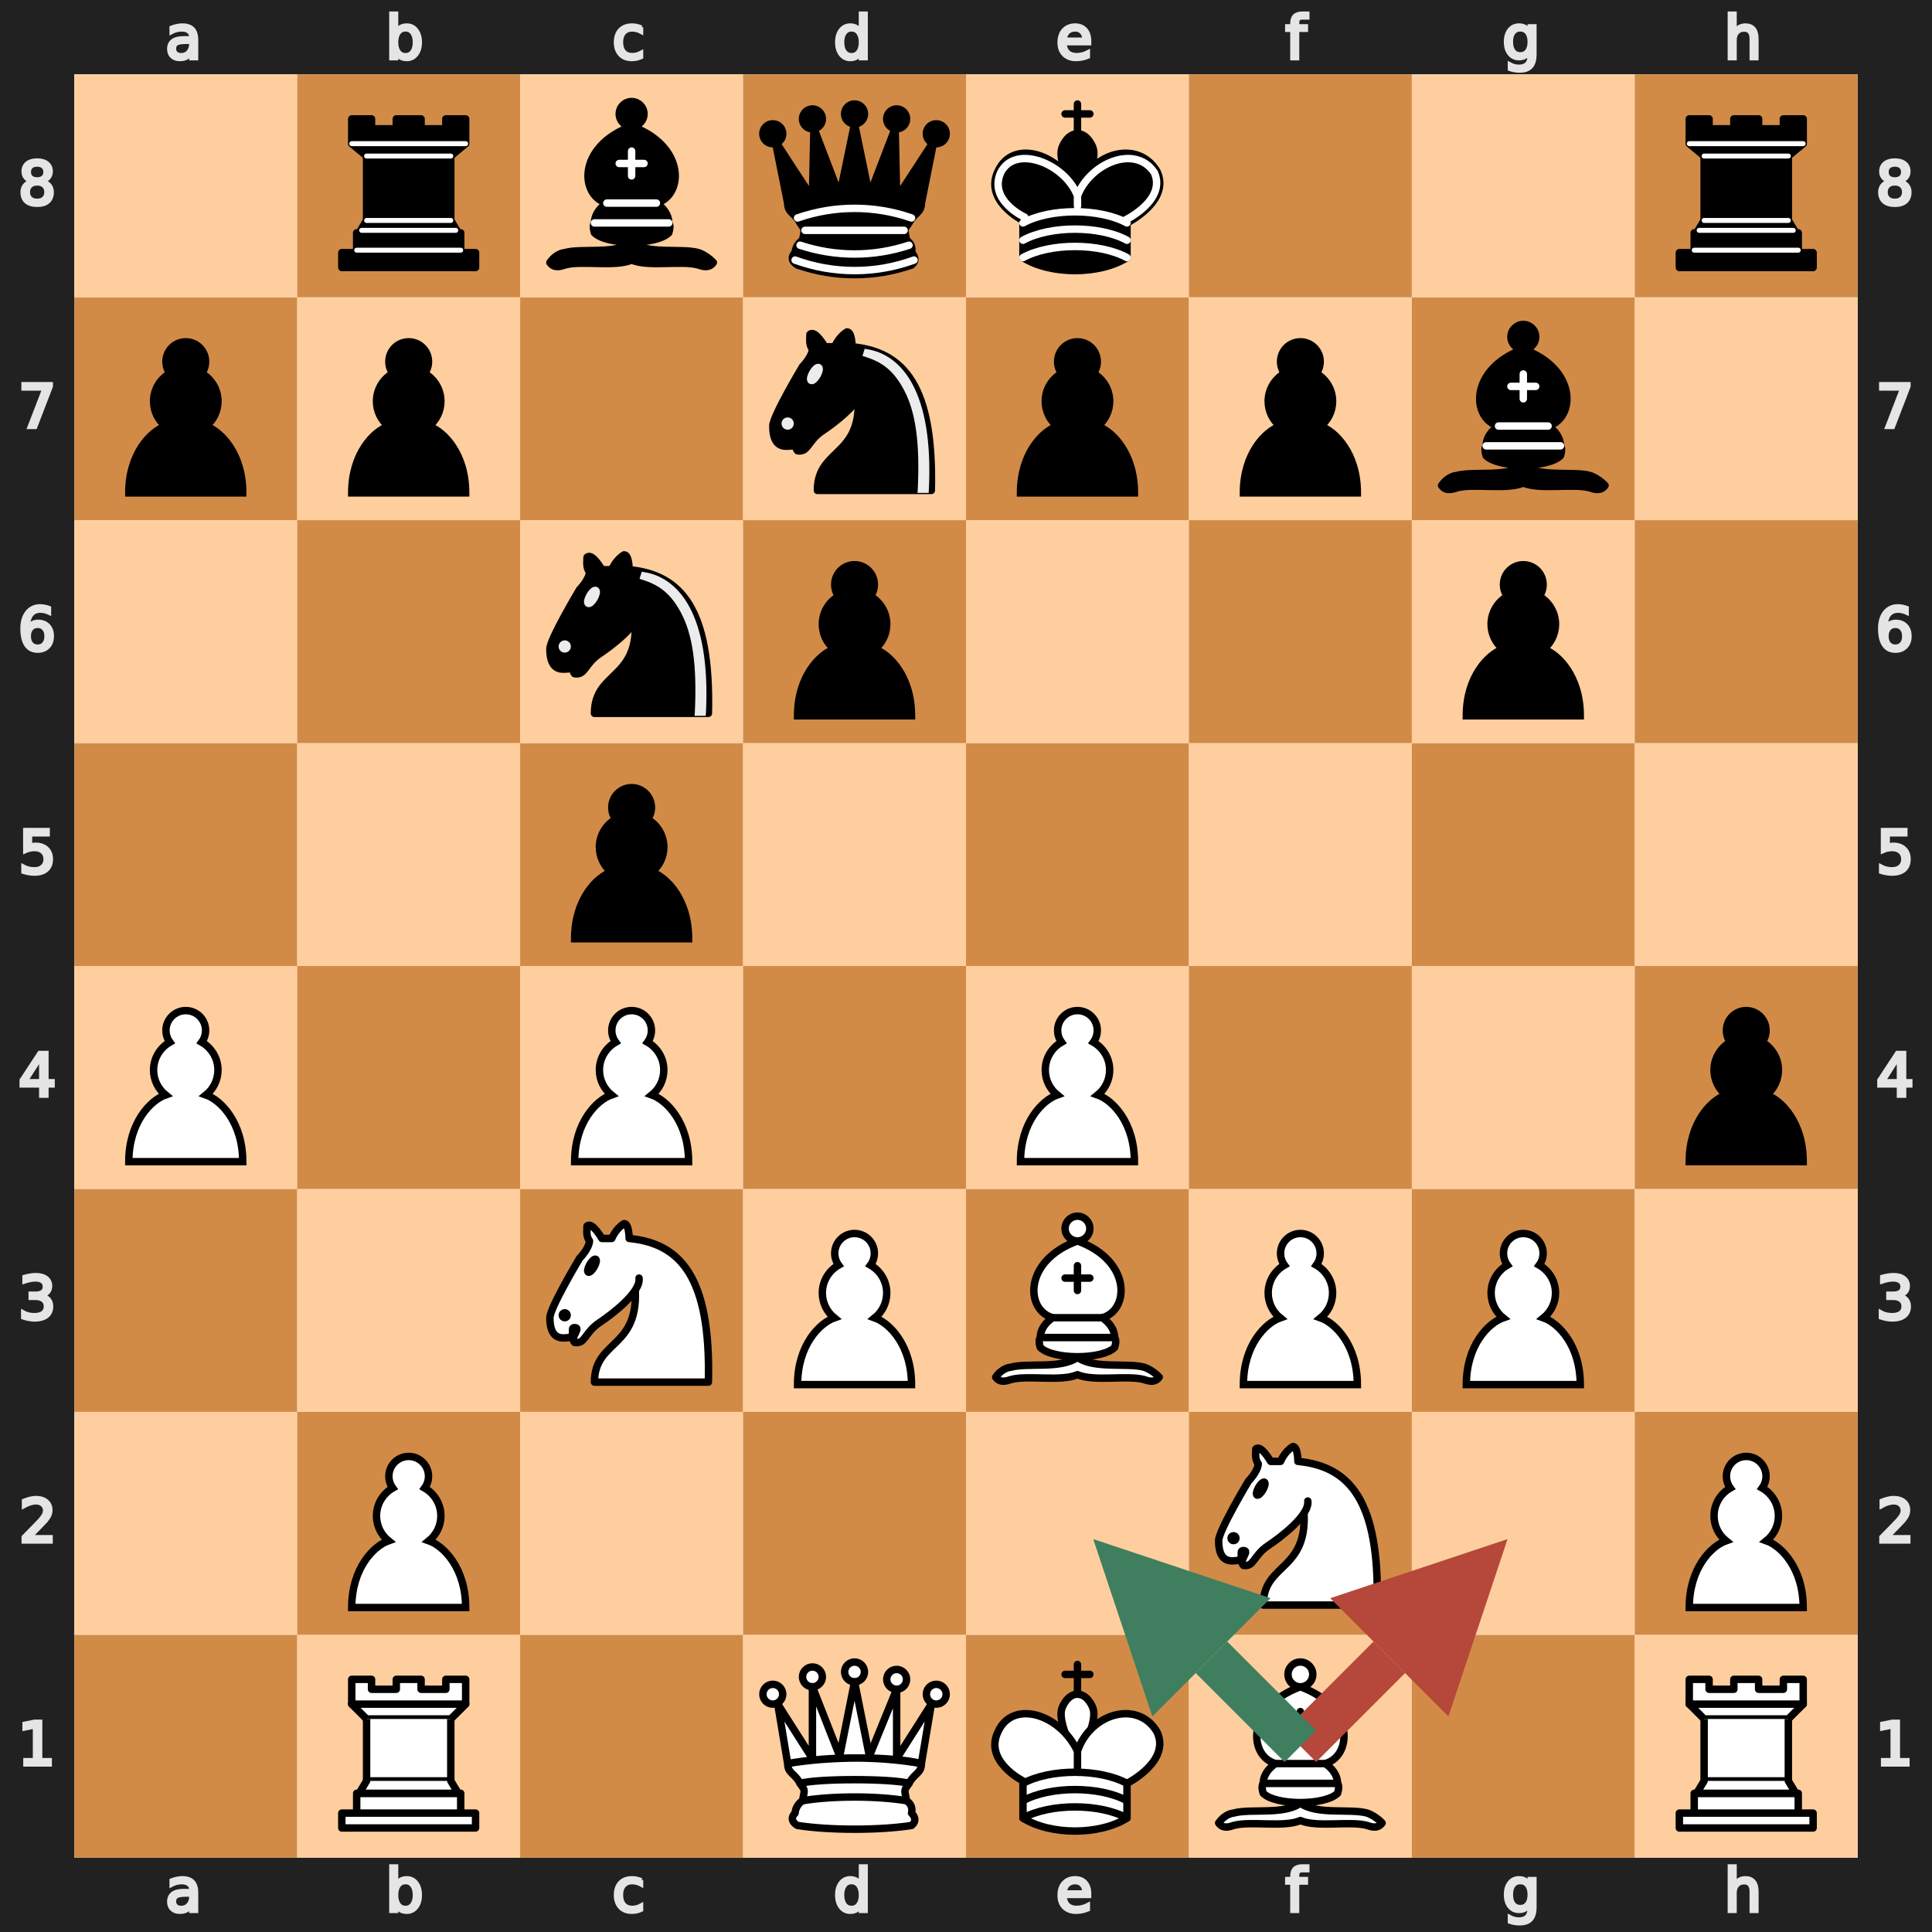
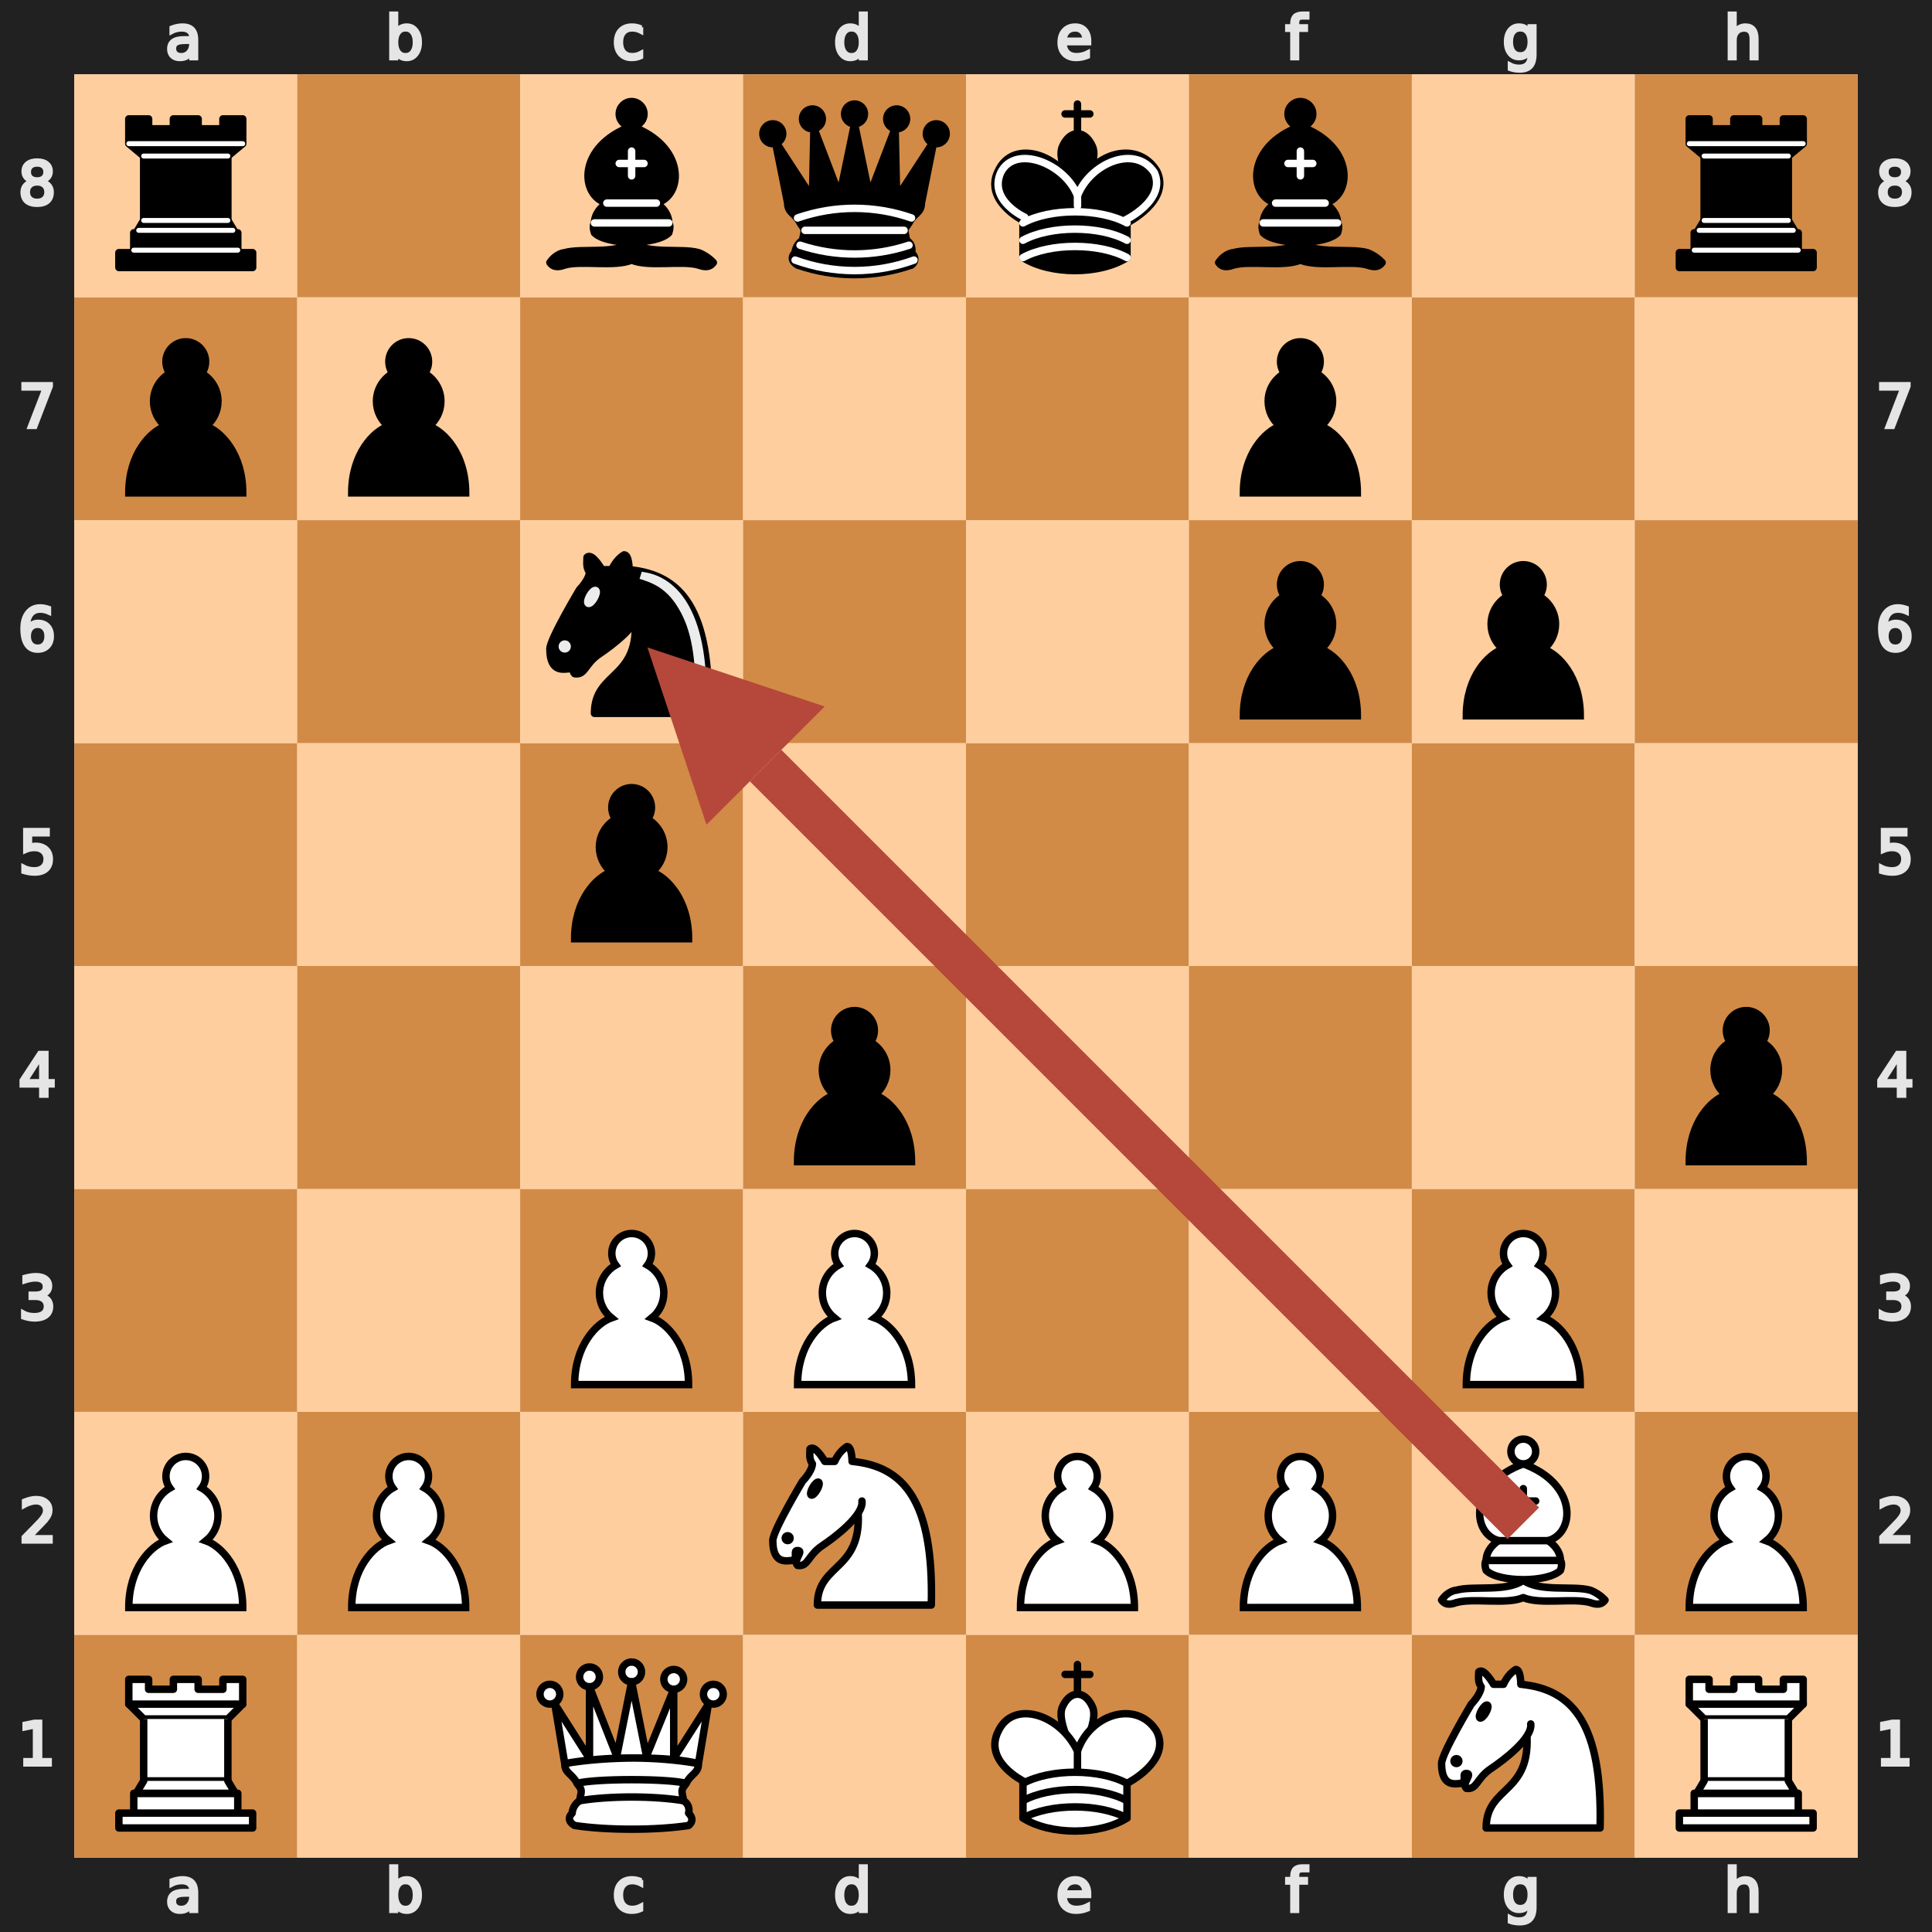
<svg xmlns="http://www.w3.org/2000/svg" xmlns:xlink="http://www.w3.org/1999/xlink" viewBox="0 0 390 390" width="360" height="360">
  <defs>
    <g id="white-pawn" class="white pawn">
      <path d="M22.5 9c-2.21 0-4 1.79-4 4 0 .89.29 1.71.78 2.38C17.33 16.5 16 18.59 16 21c0 2.03.94 3.84 2.41 5.03-3 1.06-7.41 5.55-7.41 13.47h23c0-7.92-4.41-12.41-7.41-13.47 1.47-1.19 2.41-3 2.41-5.03 0-2.41-1.33-4.5-3.28-5.62.49-.67.78-1.49.78-2.38 0-2.21-1.79-4-4-4z" fill="#fff" stroke="#000" stroke-width="1.5" stroke-linecap="round" />
    </g>
    <g id="white-knight" class="white knight" fill="none" fill-rule="evenodd" stroke="#000" stroke-width="1.5" stroke-linecap="round" stroke-linejoin="round">
      <path d="M 22,10 C 32.5,11 38.5,18 38,39 L 15,39 C 15,30 25,32.5 23,18" style="fill:#ffffff; stroke:#000000;" />
      <path d="M 24,18 C 24.38,20.91 18.45,25.37 16,27 C 13,29 13.18,31.34 11,31 C 9.958,30.06 12.41,27.96 11,28 C 10,28 11.19,29.23 10,30 C 9,30 5.997,31 6,26 C 6,24 12,14 12,14 C 12,14 13.89,12.1 14,10.5 C 13.27,9.506 13.5,8.5 13.5,7.5 C 14.5,6.5 16.5,10 16.5,10 L 18.5,10 C 18.5,10 19.28,8.008 21,7 C 22,7 22,10 22,10" style="fill:#ffffff; stroke:#000000;" />
      <path d="M 9.5 25.5 A 0.5 0.5 0 1 1 8.5,25.5 A 0.5 0.5 0 1 1 9.5 25.5 z" style="fill:#000000; stroke:#000000;" />
      <path d="M 15 15.5 A 0.5 1.5 0 1 1 14,15.5 A 0.5 1.5 0 1 1 15 15.5 z" transform="matrix(0.866,0.5,-0.5,0.866,9.693,-5.173)" style="fill:#000000; stroke:#000000;" />
    </g>
    <g id="white-bishop" class="white bishop" fill="none" fill-rule="evenodd" stroke="#000" stroke-width="1.5" stroke-linecap="round" stroke-linejoin="round">
      <g fill="#fff" stroke-linecap="butt">
        <path d="M9 36c3.39-.97 10.11.43 13.5-2 3.39 2.43 10.11 1.03 13.5 2 0 0 1.65.54 3 2-.68.97-1.65.99-3 .5-3.39-.97-10.11.46-13.5-1-3.39 1.46-10.11.03-13.5 1-1.354.49-2.323.47-3-.5 1.354-1.94 3-2 3-2zM15 32c2.5 2.5 12.5 2.5 15 0 .5-1.5 0-2 0-2 0-2.5-2.5-4-2.5-4 5.5-1.5 6-11.5-5-15.5-11 4-10.5 14-5 15.5 0 0-2.5 1.5-2.5 4 0 0-.5.5 0 2zM25 8a2.5 2.5 0 1 1-5 0 2.5 2.5 0 1 1 5 0z" />
      </g>
      <path d="M17.5 26h10M15 30h15m-7.5-14.5v5M20 18h5" stroke-linejoin="miter" />
    </g>
    <g id="white-rook" class="white rook" fill="#fff" fill-rule="evenodd" stroke="#000" stroke-width="1.5" stroke-linecap="round" stroke-linejoin="round">
      <path d="M9 39h27v-3H9v3zM12 36v-4h21v4H12zM11 14V9h4v2h5V9h5v2h5V9h4v5" stroke-linecap="butt" />
      <path d="M34 14l-3 3H14l-3-3" />
      <path d="M31 17v12.5H14V17" stroke-linecap="butt" stroke-linejoin="miter" />
      <path d="M31 29.5l1.5 2.5h-20l1.5-2.5" />
      <path d="M11 14h23" fill="none" stroke-linejoin="miter" />
    </g>
    <g id="white-queen" class="white queen" fill="#fff" fill-rule="evenodd" stroke="#000" stroke-width="1.5" stroke-linecap="round" stroke-linejoin="round">
      <path d="M8 12a2 2 0 1 1-4 0 2 2 0 1 1 4 0zM24.5 7.5a2 2 0 1 1-4 0 2 2 0 1 1 4 0zM41 12a2 2 0 1 1-4 0 2 2 0 1 1 4 0zM16 8.5a2 2 0 1 1-4 0 2 2 0 1 1 4 0zM33 9a2 2 0 1 1-4 0 2 2 0 1 1 4 0z" />
      <path d="M9 26c8.5-1.5 21-1.5 27 0l2-12-7 11V11l-5.5 13.5-3-15-3 15-5.5-14V25L7 14l2 12zM9 26c0 2 1.5 2 2.5 4 1 1.5 1 1 .5 3.5-1.5 1-1.5 2.5-1.5 2.5-1.5 1.5.5 2.5.5 2.5 6.5 1 16.5 1 23 0 0 0 1.5-1 0-2.5 0 0 .5-1.5-1-2.5-.5-2.5-.5-2 .5-3.5 1-2 2.5-2 2.5-4-8.5-1.5-18.5-1.5-27 0z" stroke-linecap="butt" />
      <path d="M11.5 30c3.5-1 18.5-1 22 0M12 33.5c6-1 15-1 21 0" fill="none" />
    </g>
    <g id="white-king" class="white king" fill="none" fill-rule="evenodd" stroke="#000" stroke-width="1.5" stroke-linecap="round" stroke-linejoin="round">
      <path d="M22.5 11.63V6M20 8h5" stroke-linejoin="miter" />
      <path d="M22.5 25s4.5-7.5 3-10.5c0 0-1-2.5-3-2.5s-3 2.5-3 2.5c-1.5 3 3 10.5 3 10.5" fill="#fff" stroke-linecap="butt" stroke-linejoin="miter" />
      <path d="M11.5 37c5.5 3.5 15.5 3.5 21 0v-7s9-4.5 6-10.5c-4-6.5-13.5-3.5-16 4V27v-3.5c-3.5-7.5-13-10.5-16-4-3 6 5 10 5 10V37z" fill="#fff" />
      <path d="M11.5 30c5.5-3 15.5-3 21 0m-21 3.5c5.5-3 15.5-3 21 0m-21 3.5c5.5-3 15.5-3 21 0" />
    </g>
    <g id="black-pawn" class="black pawn">
      <path d="M22.5 9c-2.21 0-4 1.79-4 4 0 .89.29 1.71.78 2.38C17.33 16.5 16 18.59 16 21c0 2.03.94 3.84 2.41 5.03-3 1.06-7.41 5.55-7.41 13.47h23c0-7.92-4.41-12.41-7.41-13.47 1.47-1.19 2.41-3 2.41-5.03 0-2.41-1.33-4.5-3.28-5.62.49-.67.78-1.49.78-2.38 0-2.21-1.79-4-4-4z" fill="#000" stroke="#000" stroke-width="1.5" stroke-linecap="round" />
    </g>
    <g id="black-knight" class="black knight" fill="none" fill-rule="evenodd" stroke="#000" stroke-width="1.5" stroke-linecap="round" stroke-linejoin="round">
      <path d="M 22,10 C 32.5,11 38.5,18 38,39 L 15,39 C 15,30 25,32.5 23,18" style="fill:#000000; stroke:#000000;" />
      <path d="M 24,18 C 24.38,20.91 18.45,25.37 16,27 C 13,29 13.18,31.34 11,31 C 9.958,30.06 12.41,27.96 11,28 C 10,28 11.19,29.23 10,30 C 9,30 5.997,31 6,26 C 6,24 12,14 12,14 C 12,14 13.89,12.1 14,10.5 C 13.27,9.506 13.5,8.5 13.5,7.5 C 14.5,6.5 16.5,10 16.5,10 L 18.5,10 C 18.5,10 19.28,8.008 21,7 C 22,7 22,10 22,10" style="fill:#000000; stroke:#000000;" />
      <path d="M 9.5 25.5 A 0.5 0.5 0 1 1 8.5,25.5 A 0.5 0.5 0 1 1 9.5 25.5 z" style="fill:#ececec; stroke:#ececec;" />
      <path d="M 15 15.5 A 0.5 1.5 0 1 1 14,15.5 A 0.5 1.5 0 1 1 15 15.5 z" transform="matrix(0.866,0.5,-0.5,0.866,9.693,-5.173)" style="fill:#ececec; stroke:#ececec;" />
      <path d="M 24.55,10.4 L 24.1,11.85 L 24.6,12 C 27.75,13 30.25,14.49 32.5,18.75 C 34.75,23.01 35.75,29.06 35.25,39 L 35.2,39.5 L 37.45,39.5 L 37.5,39 C 38,28.94 36.62,22.15 34.25,17.66 C 31.88,13.17 28.46,11.02 25.06,10.5 L 24.55,10.4 z " style="fill:#ececec; stroke:none;" />
    </g>
    <g id="black-bishop" class="black bishop" fill="none" fill-rule="evenodd" stroke="#000" stroke-width="1.5" stroke-linecap="round" stroke-linejoin="round">
      <path d="M9 36c3.39-.97 10.11.43 13.5-2 3.39 2.43 10.11 1.03 13.5 2 0 0 1.65.54 3 2-.68.97-1.65.99-3 .5-3.39-.97-10.11.46-13.5-1-3.39 1.46-10.11.03-13.5 1-1.354.49-2.323.47-3-.5 1.354-1.94 3-2 3-2zm6-4c2.5 2.5 12.5 2.5 15 0 .5-1.5 0-2 0-2 0-2.5-2.5-4-2.5-4 5.5-1.5 6-11.5-5-15.5-11 4-10.5 14-5 15.5 0 0-2.5 1.5-2.5 4 0 0-.5.5 0 2zM25 8a2.5 2.5 0 1 1-5 0 2.5 2.5 0 1 1 5 0z" fill="#000" stroke-linecap="butt" />
      <path d="M17.5 26h10M15 30h15m-7.5-14.5v5M20 18h5" stroke="#fff" stroke-linejoin="miter" />
    </g>
    <g id="black-rook" class="black rook" fill="#000" fill-rule="evenodd" stroke="#000" stroke-width="1.5" stroke-linecap="round" stroke-linejoin="round">
      <path d="M9 39h27v-3H9v3zM12.5 32l1.5-2.5h17l1.5 2.5h-20zM12 36v-4h21v4H12z" stroke-linecap="butt" />
      <path d="M14 29.5v-13h17v13H14z" stroke-linecap="butt" stroke-linejoin="miter" />
      <path d="M14 16.5L11 14h23l-3 2.5H14zM11 14V9h4v2h5V9h5v2h5V9h4v5H11z" stroke-linecap="butt" />
      <path d="M12 35.5h21M13 31.5h19M14 29.5h17M14 16.5h17M11 14h23" fill="none" stroke="#fff" stroke-width="1" stroke-linejoin="miter" />
    </g>
    <g id="black-queen" class="black queen" fill="#000" fill-rule="evenodd" stroke="#000" stroke-width="1.5" stroke-linecap="round" stroke-linejoin="round">
      <g fill="#000" stroke="none">
        <circle cx="6" cy="12" r="2.75" />
        <circle cx="14" cy="9" r="2.75" />
        <circle cx="22.5" cy="8" r="2.75" />
        <circle cx="31" cy="9" r="2.75" />
        <circle cx="39" cy="12" r="2.75" />
      </g>
      <path d="M9 26c8.5-1.5 21-1.5 27 0l2.5-12.5L31 25l-.3-14.1-5.2 13.6-3-14.5-3 14.5-5.2-13.6L14 25 6.5 13.5 9 26zM9 26c0 2 1.5 2 2.5 4 1 1.5 1 1 .5 3.5-1.5 1-1.5 2.5-1.5 2.5-1.5 1.5.5 2.5.5 2.5 6.5 1 16.5 1 23 0 0 0 1.5-1 0-2.5 0 0 .5-1.5-1-2.5-.5-2.5-.5-2 .5-3.5 1-2 2.5-2 2.5-4-8.5-1.5-18.5-1.5-27 0z" stroke-linecap="butt" />
      <path d="M11 38.5a35 35 1 0 0 23 0" fill="none" stroke-linecap="butt" />
      <path d="M11 29a35 35 1 0 1 23 0M12.5 31.5h20M11.5 34.5a35 35 1 0 0 22 0M10.5 37.5a35 35 1 0 0 24 0" fill="none" stroke="#fff" />
    </g>
    <g id="black-king" class="black king" fill="none" fill-rule="evenodd" stroke="#000" stroke-width="1.5" stroke-linecap="round" stroke-linejoin="round">
      <path d="M22.5 11.63V6" stroke-linejoin="miter" />
      <path d="M22.5 25s4.5-7.5 3-10.5c0 0-1-2.5-3-2.5s-3 2.5-3 2.5c-1.5 3 3 10.5 3 10.5" fill="#000" stroke-linecap="butt" stroke-linejoin="miter" />
      <path d="M11.5 37c5.5 3.5 15.5 3.5 21 0v-7s9-4.5 6-10.5c-4-6.5-13.5-3.5-16 4V27v-3.5c-3.5-7.5-13-10.5-16-4-3 6 5 10 5 10V37z" fill="#000" />
      <path d="M20 8h5" stroke-linejoin="miter" />
      <path d="M32 29.5s8.5-4 6.03-9.65C34.15 14 25 18 22.5 24.5l.01 2.1-.01-2.1C20 18 9.906 14 6.997 19.85c-2.497 5.65 4.853 9 4.853 9M11.5 30c5.5-3 15.5-3 21 0m-21 3.5c5.5-3 15.5-3 21 0m-21 3.5c5.5-3 15.5-3 21 0" stroke="#fff" />
    </g>
  </defs>
  <rect x="7.5" y="7.5" width="375" height="375" fill="none" stroke="#212121" stroke-width="15" />
  <g transform="translate(20, 1) scale(0.75, 0.75)" fill="#e5e5e5" stroke="#e5e5e5">
    <path d="M23.328 10.016q-1.742 0-2.414.398-.672.398-.672 1.36 0 .765.5 1.218.508.445 1.375.445 1.196 0 1.914-.843.727-.852.727-2.258v-.32zm2.867-.594v4.992h-1.437v-1.328q-.492.797-1.227 1.18-.734.375-1.797.375-1.343 0-2.14-.75-.79-.758-.79-2.024 0-1.476.985-2.226.992-.75 2.953-.75h2.016V8.75q0-.992-.656-1.531-.649-.547-1.829-.547-.75 0-1.46.18-.711.18-1.368.539V6.062q.79-.304 1.532-.453.742-.156 1.445-.156 1.898 0 2.836.984.937.985.937 2.985z" />
  </g>
  <g transform="translate(20, 375) scale(0.75, 0.75)" fill="#e5e5e5" stroke="#e5e5e5">
    <path d="M23.328 10.016q-1.742 0-2.414.398-.672.398-.672 1.36 0 .765.5 1.218.508.445 1.375.445 1.196 0 1.914-.843.727-.852.727-2.258v-.32zm2.867-.594v4.992h-1.437v-1.328q-.492.797-1.227 1.18-.734.375-1.797.375-1.343 0-2.14-.75-.79-.758-.79-2.024 0-1.476.985-2.226.992-.75 2.953-.75h2.016V8.75q0-.992-.656-1.531-.649-.547-1.829-.547-.75 0-1.46.18-.711.18-1.368.539V6.062q.79-.304 1.532-.453.742-.156 1.445-.156 1.898 0 2.836.984.937.985.937 2.985z" />
  </g>
  <g transform="translate(65, 1) scale(0.75, 0.75)" fill="#e5e5e5" stroke="#e5e5e5">
    <path d="M24.922 10.047q0-1.586-.656-2.485-.649-.906-1.79-.906-1.14 0-1.796.906-.649.899-.649 2.485 0 1.586.649 2.492.656.898 1.797.898 1.14 0 1.789-.898.656-.906.656-2.492zm-4.89-3.055q.452-.781 1.14-1.156.695-.383 1.656-.383 1.594 0 2.586 1.266 1 1.265 1 3.328 0 2.062-1 3.328-.992 1.266-2.586 1.266-.96 0-1.656-.375-.688-.383-1.14-1.164v1.312h-1.446V2.258h1.445z" />
  </g>
  <g transform="translate(65, 375) scale(0.75, 0.75)" fill="#e5e5e5" stroke="#e5e5e5">
    <path d="M24.922 10.047q0-1.586-.656-2.485-.649-.906-1.79-.906-1.14 0-1.796.906-.649.899-.649 2.485 0 1.586.649 2.492.656.898 1.797.898 1.14 0 1.789-.898.656-.906.656-2.492zm-4.89-3.055q.452-.781 1.14-1.156.695-.383 1.656-.383 1.594 0 2.586 1.266 1 1.265 1 3.328 0 2.062-1 3.328-.992 1.266-2.586 1.266-.96 0-1.656-.375-.688-.383-1.14-1.164v1.312h-1.446V2.258h1.445z" />
  </g>
  <g transform="translate(110, 1) scale(0.75, 0.75)" fill="#e5e5e5" stroke="#e5e5e5">
    <path d="M25.96 6v1.344q-.608-.336-1.226-.5-.609-.172-1.234-.172-1.398 0-2.172.89-.773.883-.773 2.485 0 1.601.773 2.492.774.883 2.172.883.625 0 1.234-.164.618-.172 1.227-.508v1.328q-.602.281-1.25.422-.64.14-1.367.14-1.977 0-3.14-1.242-1.165-1.242-1.165-3.351 0-2.14 1.172-3.367 1.18-1.227 3.227-1.227.664 0 1.296.14.633.134 1.227.407z" />
  </g>
  <g transform="translate(110, 375) scale(0.75, 0.75)" fill="#e5e5e5" stroke="#e5e5e5">
    <path d="M25.96 6v1.344q-.608-.336-1.226-.5-.609-.172-1.234-.172-1.398 0-2.172.89-.773.883-.773 2.485 0 1.601.773 2.492.774.883 2.172.883.625 0 1.234-.164.618-.172 1.227-.508v1.328q-.602.281-1.25.422-.64.14-1.367.14-1.977 0-3.14-1.242-1.165-1.242-1.165-3.351 0-2.14 1.172-3.367 1.18-1.227 3.227-1.227.664 0 1.296.14.633.134 1.227.407z" />
  </g>
  <g transform="translate(155, 1) scale(0.75, 0.75)" fill="#e5e5e5" stroke="#e5e5e5">
    <path d="M24.973 6.992V2.258h1.437v12.156h-1.437v-1.312q-.453.78-1.149 1.164-.687.375-1.656.375-1.586 0-2.586-1.266-.992-1.266-.992-3.328 0-2.063.992-3.328 1-1.266 2.586-1.266.969 0 1.656.383.696.375 1.149 1.156zm-4.899 3.055q0 1.586.649 2.492.656.898 1.797.898 1.14 0 1.796-.898.657-.906.657-2.492 0-1.586-.657-2.485-.656-.906-1.796-.906-1.141 0-1.797.906-.649.899-.649 2.485z" />
  </g>
  <g transform="translate(155, 375) scale(0.75, 0.75)" fill="#e5e5e5" stroke="#e5e5e5">
    <path d="M24.973 6.992V2.258h1.437v12.156h-1.437v-1.312q-.453.78-1.149 1.164-.687.375-1.656.375-1.586 0-2.586-1.266-.992-1.266-.992-3.328 0-2.063.992-3.328 1-1.266 2.586-1.266.969 0 1.656.383.696.375 1.149 1.156zm-4.899 3.055q0 1.586.649 2.492.656.898 1.797.898 1.14 0 1.796-.898.657-.906.657-2.492 0-1.586-.657-2.485-.656-.906-1.796-.906-1.141 0-1.797.906-.649.899-.649 2.485z" />
  </g>
  <g transform="translate(200, 1) scale(0.75, 0.75)" fill="#e5e5e5" stroke="#e5e5e5">
    <path d="M26.555 9.68v.703h-6.61q.094 1.484.89 2.265.806.774 2.235.774.828 0 1.602-.203.781-.203 1.547-.61v1.36q-.774.328-1.586.5-.813.172-1.649.172-2.093 0-3.32-1.22-1.219-1.218-1.219-3.296 0-2.148 1.157-3.406 1.164-1.266 3.132-1.266 1.766 0 2.79 1.14 1.03 1.134 1.03 3.087zm-1.438-.422q-.015-1.18-.664-1.883-.64-.703-1.703-.703-1.203 0-1.93.68-.718.68-.828 1.914z" />
  </g>
  <g transform="translate(200, 375) scale(0.75, 0.75)" fill="#e5e5e5" stroke="#e5e5e5">
    <path d="M26.555 9.68v.703h-6.61q.094 1.484.89 2.265.806.774 2.235.774.828 0 1.602-.203.781-.203 1.547-.61v1.36q-.774.328-1.586.5-.813.172-1.649.172-2.093 0-3.32-1.22-1.219-1.218-1.219-3.296 0-2.148 1.157-3.406 1.164-1.266 3.132-1.266 1.766 0 2.79 1.14 1.03 1.134 1.03 3.087zm-1.438-.422q-.015-1.18-.664-1.883-.64-.703-1.703-.703-1.203 0-1.93.68-.718.68-.828 1.914z" />
  </g>
  <g transform="translate(245, 1) scale(0.75, 0.75)" fill="#e5e5e5" stroke="#e5e5e5">
    <path d="M25.285 2.258v1.195H23.91q-.773 0-1.078.313-.297.312-.297 1.125v.773h2.367v1.117h-2.367v7.633H21.09V6.781h-1.375V5.664h1.375v-.61q0-1.46.68-2.124.68-.672 2.156-.672z" />
  </g>
  <g transform="translate(245, 375) scale(0.75, 0.75)" fill="#e5e5e5" stroke="#e5e5e5">
    <path d="M25.285 2.258v1.195H23.91q-.773 0-1.078.313-.297.312-.297 1.125v.773h2.367v1.117h-2.367v7.633H21.09V6.781h-1.375V5.664h1.375v-.61q0-1.46.68-2.124.68-.672 2.156-.672z" />
  </g>
  <g transform="translate(290, 1) scale(0.75, 0.75)" fill="#e5e5e5" stroke="#e5e5e5">
    <path d="M24.973 9.937q0-1.562-.649-2.421-.64-.86-1.804-.86-1.157 0-1.805.86-.64.859-.64 2.421 0 1.555.64 2.415.648.859 1.805.859 1.164 0 1.804-.86.649-.859.649-2.414zm1.437 3.391q0 2.234-.992 3.32-.992 1.094-3.04 1.094-.757 0-1.429-.117-.672-.11-1.304-.344v-1.398q.632.344 1.25.508.617.164 1.257.164 1.414 0 2.118-.743.703-.734.703-2.226v-.711q-.446.773-1.141 1.156-.695.383-1.664.383-1.61 0-2.594-1.227-.984-1.226-.984-3.25 0-2.03.984-3.257.985-1.227 2.594-1.227.969 0 1.664.383t1.14 1.156V5.664h1.438z" />
  </g>
  <g transform="translate(290, 375) scale(0.75, 0.75)" fill="#e5e5e5" stroke="#e5e5e5">
    <path d="M24.973 9.937q0-1.562-.649-2.421-.64-.86-1.804-.86-1.157 0-1.805.86-.64.859-.64 2.421 0 1.555.64 2.415.648.859 1.805.859 1.164 0 1.804-.86.649-.859.649-2.414zm1.437 3.391q0 2.234-.992 3.32-.992 1.094-3.04 1.094-.757 0-1.429-.117-.672-.11-1.304-.344v-1.398q.632.344 1.25.508.617.164 1.257.164 1.414 0 2.118-.743.703-.734.703-2.226v-.711q-.446.773-1.141 1.156-.695.383-1.664.383-1.61 0-2.594-1.227-.984-1.226-.984-3.25 0-2.03.984-3.257.985-1.227 2.594-1.227.969 0 1.664.383t1.14 1.156V5.664h1.438z" />
  </g>
  <g transform="translate(335, 1) scale(0.75, 0.75)" fill="#e5e5e5" stroke="#e5e5e5">
    <path d="M26.164 9.133v5.281h-1.437V9.18q0-1.243-.485-1.86-.484-.617-1.453-.617-1.164 0-1.836.742-.672.742-.672 2.024v4.945h-1.445V2.258h1.445v4.765q.516-.789 1.211-1.18.703-.39 1.617-.39 1.508 0 2.282.938.773.93.773 2.742z" />
  </g>
  <g transform="translate(335, 375) scale(0.75, 0.75)" fill="#e5e5e5" stroke="#e5e5e5">
    <path d="M26.164 9.133v5.281h-1.437V9.18q0-1.243-.485-1.86-.484-.617-1.453-.617-1.164 0-1.836.742-.672.742-.672 2.024v4.945h-1.445V2.258h1.445v4.765q.516-.789 1.211-1.18.703-.39 1.617-.39 1.508 0 2.282.938.773.93.773 2.742z" />
  </g>
  <g transform="translate(0, 335) scale(0.75, 0.75)" fill="#e5e5e5" stroke="#e5e5e5">
    <path d="M6.754 26.996h2.578v-8.898l-2.805.562v-1.437l2.79-.563h1.578v10.336h2.578v1.328h-6.72z" />
  </g>
  <g transform="translate(375, 335) scale(0.75, 0.75)" fill="#e5e5e5" stroke="#e5e5e5">
    <path d="M6.754 26.996h2.578v-8.898l-2.805.562v-1.437l2.79-.563h1.578v10.336h2.578v1.328h-6.72z" />
  </g>
  <g transform="translate(0, 290) scale(0.75, 0.75)" fill="#e5e5e5" stroke="#e5e5e5">
    <path d="M8.195 26.996h5.508v1.328H6.297v-1.328q.898-.93 2.445-2.492 1.555-1.57 1.953-2.024.758-.851 1.055-1.437.305-.594.305-1.164 0-.93-.657-1.516-.648-.586-1.695-.586-.742 0-1.57.258-.82.258-1.758.781v-1.593q.953-.383 1.781-.578.828-.196 1.516-.196 1.812 0 2.89.906 1.079.907 1.079 2.422 0 .72-.274 1.368-.265.64-.976 1.515-.196.227-1.243 1.313-1.046 1.078-2.953 3.023z" />
  </g>
  <g transform="translate(375, 290) scale(0.75, 0.75)" fill="#e5e5e5" stroke="#e5e5e5">
    <path d="M8.195 26.996h5.508v1.328H6.297v-1.328q.898-.93 2.445-2.492 1.555-1.57 1.953-2.024.758-.851 1.055-1.437.305-.594.305-1.164 0-.93-.657-1.516-.648-.586-1.695-.586-.742 0-1.57.258-.82.258-1.758.781v-1.593q.953-.383 1.781-.578.828-.196 1.516-.196 1.812 0 2.89.906 1.079.907 1.079 2.422 0 .72-.274 1.368-.265.64-.976 1.515-.196.227-1.243 1.313-1.046 1.078-2.953 3.023z" />
  </g>
  <g transform="translate(0, 245) scale(0.75, 0.75)" fill="#e5e5e5" stroke="#e5e5e5">
    <path d="M11.434 22.035q1.132.242 1.765 1.008.64.766.64 1.89 0 1.727-1.187 2.672-1.187.946-3.375.946-.734 0-1.515-.149-.774-.14-1.602-.43V26.45q.656.383 1.438.578.78.196 1.632.196 1.485 0 2.258-.586.782-.586.782-1.703 0-1.032-.727-1.61-.719-.586-2.008-.586h-1.36v-1.297h1.423q1.164 0 1.78-.46.618-.47.618-1.344 0-.899-.64-1.375-.633-.485-1.82-.485-.65 0-1.391.141-.743.14-1.633.437V16.95q.898-.25 1.68-.375.788-.125 1.484-.125 1.797 0 2.844.82 1.046.813 1.046 2.204 0 .968-.554 1.64-.555.664-1.578.922z" />
  </g>
  <g transform="translate(375, 245) scale(0.75, 0.75)" fill="#e5e5e5" stroke="#e5e5e5">
    <path d="M11.434 22.035q1.132.242 1.765 1.008.64.766.64 1.89 0 1.727-1.187 2.672-1.187.946-3.375.946-.734 0-1.515-.149-.774-.14-1.602-.43V26.45q.656.383 1.438.578.78.196 1.632.196 1.485 0 2.258-.586.782-.586.782-1.703 0-1.032-.727-1.61-.719-.586-2.008-.586h-1.36v-1.297h1.423q1.164 0 1.78-.46.618-.47.618-1.344 0-.899-.64-1.375-.633-.485-1.82-.485-.65 0-1.391.141-.743.14-1.633.437V16.95q.898-.25 1.68-.375.788-.125 1.484-.125 1.797 0 2.844.82 1.046.813 1.046 2.204 0 .968-.554 1.64-.555.664-1.578.922z" />
  </g>
  <g transform="translate(0, 200) scale(0.75, 0.75)" fill="#e5e5e5" stroke="#e5e5e5">
    <path d="M11.016 18.035L7.03 24.262h3.985zm-.414-1.375h1.984v7.602h1.664v1.312h-1.664v2.75h-1.57v-2.75H5.75v-1.523z" />
  </g>
  <g transform="translate(375, 200) scale(0.75, 0.75)" fill="#e5e5e5" stroke="#e5e5e5">
    <path d="M11.016 18.035L7.03 24.262h3.985zm-.414-1.375h1.984v7.602h1.664v1.312h-1.664v2.75h-1.57v-2.75H5.75v-1.523z" />
  </g>
  <g transform="translate(0, 155) scale(0.75, 0.75)" fill="#e5e5e5" stroke="#e5e5e5">
    <path d="M6.719 16.66h6.195v1.328h-4.75v2.86q.344-.118.688-.172.343-.063.687-.063 1.953 0 3.094 1.07 1.14 1.07 1.14 2.899 0 1.883-1.171 2.93-1.172 1.039-3.305 1.039-.735 0-1.5-.125-.758-.125-1.57-.375v-1.586q.703.383 1.453.57.75.188 1.586.188 1.351 0 2.14-.711.79-.711.79-1.93 0-1.219-.79-1.93-.789-.71-2.14-.71-.633 0-1.266.14-.625.14-1.281.438z" />
  </g>
  <g transform="translate(375, 155) scale(0.75, 0.75)" fill="#e5e5e5" stroke="#e5e5e5">
    <path d="M6.719 16.66h6.195v1.328h-4.75v2.86q.344-.118.688-.172.343-.063.687-.063 1.953 0 3.094 1.07 1.14 1.07 1.14 2.899 0 1.883-1.171 2.93-1.172 1.039-3.305 1.039-.735 0-1.5-.125-.758-.125-1.57-.375v-1.586q.703.383 1.453.57.75.188 1.586.188 1.351 0 2.14-.711.79-.711.79-1.93 0-1.219-.79-1.93-.789-.71-2.14-.71-.633 0-1.266.14-.625.14-1.281.438z" />
  </g>
  <g transform="translate(0, 110) scale(0.75, 0.75)" fill="#e5e5e5" stroke="#e5e5e5">
    <path d="M10.137 21.863q-1.063 0-1.688.727-.617.726-.617 1.992 0 1.258.617 1.992.625.727 1.688.727 1.062 0 1.68-.727.624-.734.624-1.992 0-1.266-.625-1.992-.617-.727-1.68-.727zm3.133-4.945v1.437q-.594-.28-1.204-.43-.601-.148-1.195-.148-1.562 0-2.39 1.055-.82 1.055-.938 3.188.46-.68 1.156-1.04.696-.367 1.531-.367 1.758 0 2.774 1.07 1.023 1.063 1.023 2.899 0 1.797-1.062 2.883-1.063 1.086-2.828 1.086-2.024 0-3.094-1.547-1.07-1.555-1.07-4.5 0-2.766 1.312-4.406 1.313-1.649 3.524-1.649.593 0 1.195.117.61.118 1.266.352z" />
  </g>
  <g transform="translate(375, 110) scale(0.75, 0.75)" fill="#e5e5e5" stroke="#e5e5e5">
    <path d="M10.137 21.863q-1.063 0-1.688.727-.617.726-.617 1.992 0 1.258.617 1.992.625.727 1.688.727 1.062 0 1.68-.727.624-.734.624-1.992 0-1.266-.625-1.992-.617-.727-1.68-.727zm3.133-4.945v1.437q-.594-.28-1.204-.43-.601-.148-1.195-.148-1.562 0-2.39 1.055-.82 1.055-.938 3.188.46-.68 1.156-1.04.696-.367 1.531-.367 1.758 0 2.774 1.07 1.023 1.063 1.023 2.899 0 1.797-1.062 2.883-1.063 1.086-2.828 1.086-2.024 0-3.094-1.547-1.07-1.555-1.07-4.5 0-2.766 1.312-4.406 1.313-1.649 3.524-1.649.593 0 1.195.117.61.118 1.266.352z" />
  </g>
  <g transform="translate(0, 65) scale(0.75, 0.75)" fill="#e5e5e5" stroke="#e5e5e5">
    <path d="M6.25 16.66h7.5v.672L9.516 28.324H7.867l3.985-10.336H6.25z" />
  </g>
  <g transform="translate(375, 65) scale(0.75, 0.75)" fill="#e5e5e5" stroke="#e5e5e5">
    <path d="M6.25 16.66h7.5v.672L9.516 28.324H7.867l3.985-10.336H6.25z" />
  </g>
  <g transform="translate(0, 20) scale(0.75, 0.75)" fill="#e5e5e5" stroke="#e5e5e5">
    <path d="M10 22.785q-1.125 0-1.773.602-.641.601-.641 1.656t.64 1.656q.649.602 1.774.602t1.773-.602q.649-.61.649-1.656 0-1.055-.649-1.656-.64-.602-1.773-.602zm-1.578-.672q-1.016-.25-1.586-.945-.563-.695-.563-1.695 0-1.399.993-2.211 1-.813 2.734-.813 1.742 0 2.734.813.993.812.993 2.21 0 1-.57 1.696-.563.695-1.571.945 1.14.266 1.773 1.04.641.773.641 1.89 0 1.695-1.04 2.602-1.03.906-2.96.906t-2.969-.906Q6 26.738 6 25.043q0-1.117.64-1.89.641-.774 1.782-1.04zm-.578-2.492q0 .906.562 1.414.57.508 1.594.508 1.016 0 1.586-.508.578-.508.578-1.414 0-.906-.578-1.414-.57-.508-1.586-.508-1.023 0-1.594.508-.562.508-.562 1.414z" />
  </g>
  <g transform="translate(375, 20) scale(0.75, 0.75)" fill="#e5e5e5" stroke="#e5e5e5">
    <path d="M10 22.785q-1.125 0-1.773.602-.641.601-.641 1.656t.64 1.656q.649.602 1.774.602t1.773-.602q.649-.61.649-1.656 0-1.055-.649-1.656-.64-.602-1.773-.602zm-1.578-.672q-1.016-.25-1.586-.945-.563-.695-.563-1.695 0-1.399.993-2.211 1-.813 2.734-.813 1.742 0 2.734.813.993.812.993 2.21 0 1-.57 1.696-.563.695-1.571.945 1.14.266 1.773 1.04.641.773.641 1.89 0 1.695-1.04 2.602-1.03.906-2.96.906t-2.969-.906Q6 26.738 6 25.043q0-1.117.64-1.89.641-.774 1.782-1.04zm-.578-2.492q0 .906.562 1.414.57.508 1.594.508 1.016 0 1.586-.508.578-.508.578-1.414 0-.906-.578-1.414-.57-.508-1.586-.508-1.023 0-1.594.508-.562.508-.562 1.414z" />
  </g>
  <rect x="15" y="330" width="45" height="45" class="square dark a1" stroke="none" fill="#d18b47" />
  <rect x="60" y="330" width="45" height="45" class="square light b1" stroke="none" fill="#ffce9e" />
  <rect x="105" y="330" width="45" height="45" class="square dark c1" stroke="none" fill="#d18b47" />
  <rect x="150" y="330" width="45" height="45" class="square light d1" stroke="none" fill="#ffce9e" />
  <rect x="195" y="330" width="45" height="45" class="square dark e1" stroke="none" fill="#d18b47" />
  <rect x="240" y="330" width="45" height="45" class="square light f1" stroke="none" fill="#ffce9e" />
  <rect x="285" y="330" width="45" height="45" class="square dark g1" stroke="none" fill="#d18b47" />
  <rect x="330" y="330" width="45" height="45" class="square light h1" stroke="none" fill="#ffce9e" />
  <rect x="15" y="285" width="45" height="45" class="square light a2" stroke="none" fill="#ffce9e" />
  <rect x="60" y="285" width="45" height="45" class="square dark b2" stroke="none" fill="#d18b47" />
  <rect x="105" y="285" width="45" height="45" class="square light c2" stroke="none" fill="#ffce9e" />
  <rect x="150" y="285" width="45" height="45" class="square dark d2" stroke="none" fill="#d18b47" />
  <rect x="195" y="285" width="45" height="45" class="square light e2" stroke="none" fill="#ffce9e" />
  <rect x="240" y="285" width="45" height="45" class="square dark f2" stroke="none" fill="#d18b47" />
  <rect x="285" y="285" width="45" height="45" class="square light g2" stroke="none" fill="#ffce9e" />
  <rect x="330" y="285" width="45" height="45" class="square dark h2" stroke="none" fill="#d18b47" />
  <rect x="15" y="240" width="45" height="45" class="square dark a3" stroke="none" fill="#d18b47" />
  <rect x="60" y="240" width="45" height="45" class="square light b3" stroke="none" fill="#ffce9e" />
  <rect x="105" y="240" width="45" height="45" class="square dark c3" stroke="none" fill="#d18b47" />
  <rect x="150" y="240" width="45" height="45" class="square light d3" stroke="none" fill="#ffce9e" />
  <rect x="195" y="240" width="45" height="45" class="square dark e3" stroke="none" fill="#d18b47" />
  <rect x="240" y="240" width="45" height="45" class="square light f3" stroke="none" fill="#ffce9e" />
  <rect x="285" y="240" width="45" height="45" class="square dark g3" stroke="none" fill="#d18b47" />
  <rect x="330" y="240" width="45" height="45" class="square light h3" stroke="none" fill="#ffce9e" />
  <rect x="15" y="195" width="45" height="45" class="square light a4" stroke="none" fill="#ffce9e" />
  <rect x="60" y="195" width="45" height="45" class="square dark b4" stroke="none" fill="#d18b47" />
  <rect x="105" y="195" width="45" height="45" class="square light c4" stroke="none" fill="#ffce9e" />
  <rect x="150" y="195" width="45" height="45" class="square dark d4" stroke="none" fill="#d18b47" />
  <rect x="195" y="195" width="45" height="45" class="square light e4" stroke="none" fill="#ffce9e" />
  <rect x="240" y="195" width="45" height="45" class="square dark f4" stroke="none" fill="#d18b47" />
  <rect x="285" y="195" width="45" height="45" class="square light g4" stroke="none" fill="#ffce9e" />
  <rect x="330" y="195" width="45" height="45" class="square dark h4" stroke="none" fill="#d18b47" />
  <rect x="15" y="150" width="45" height="45" class="square dark a5" stroke="none" fill="#d18b47" />
  <rect x="60" y="150" width="45" height="45" class="square light b5" stroke="none" fill="#ffce9e" />
  <rect x="105" y="150" width="45" height="45" class="square dark c5" stroke="none" fill="#d18b47" />
  <rect x="150" y="150" width="45" height="45" class="square light d5" stroke="none" fill="#ffce9e" />
  <rect x="195" y="150" width="45" height="45" class="square dark e5" stroke="none" fill="#d18b47" />
  <rect x="240" y="150" width="45" height="45" class="square light f5" stroke="none" fill="#ffce9e" />
  <rect x="285" y="150" width="45" height="45" class="square dark g5" stroke="none" fill="#d18b47" />
  <rect x="330" y="150" width="45" height="45" class="square light h5" stroke="none" fill="#ffce9e" />
  <rect x="15" y="105" width="45" height="45" class="square light a6" stroke="none" fill="#ffce9e" />
  <rect x="60" y="105" width="45" height="45" class="square dark b6" stroke="none" fill="#d18b47" />
  <rect x="105" y="105" width="45" height="45" class="square light c6" stroke="none" fill="#ffce9e" />
  <rect x="150" y="105" width="45" height="45" class="square dark d6" stroke="none" fill="#d18b47" />
  <rect x="195" y="105" width="45" height="45" class="square light e6" stroke="none" fill="#ffce9e" />
  <rect x="240" y="105" width="45" height="45" class="square dark f6" stroke="none" fill="#d18b47" />
  <rect x="285" y="105" width="45" height="45" class="square light g6" stroke="none" fill="#ffce9e" />
  <rect x="330" y="105" width="45" height="45" class="square dark h6" stroke="none" fill="#d18b47" />
  <rect x="15" y="60" width="45" height="45" class="square dark a7" stroke="none" fill="#d18b47" />
  <rect x="60" y="60" width="45" height="45" class="square light b7" stroke="none" fill="#ffce9e" />
  <rect x="105" y="60" width="45" height="45" class="square dark c7" stroke="none" fill="#d18b47" />
  <rect x="150" y="60" width="45" height="45" class="square light d7" stroke="none" fill="#ffce9e" />
  <rect x="195" y="60" width="45" height="45" class="square dark e7" stroke="none" fill="#d18b47" />
  <rect x="240" y="60" width="45" height="45" class="square light f7" stroke="none" fill="#ffce9e" />
  <rect x="285" y="60" width="45" height="45" class="square dark g7" stroke="none" fill="#d18b47" />
  <rect x="330" y="60" width="45" height="45" class="square light h7" stroke="none" fill="#ffce9e" />
  <rect x="15" y="15" width="45" height="45" class="square light a8" stroke="none" fill="#ffce9e" />
  <rect x="60" y="15" width="45" height="45" class="square dark b8" stroke="none" fill="#d18b47" />
  <rect x="105" y="15" width="45" height="45" class="square light c8" stroke="none" fill="#ffce9e" />
  <rect x="150" y="15" width="45" height="45" class="square dark d8" stroke="none" fill="#d18b47" />
  <rect x="195" y="15" width="45" height="45" class="square light e8" stroke="none" fill="#ffce9e" />
  <rect x="240" y="15" width="45" height="45" class="square dark f8" stroke="none" fill="#d18b47" />
  <rect x="285" y="15" width="45" height="45" class="square light g8" stroke="none" fill="#ffce9e" />
  <rect x="330" y="15" width="45" height="45" class="square dark h8" stroke="none" fill="#d18b47" />
-   <use href="#white-rook" xlink:href="#white-rook" transform="translate(60, 330)" />
-   <use href="#white-queen" xlink:href="#white-queen" transform="translate(150, 330)" />
+   <use href="#white-rook" xlink:href="#white-rook" transform="translate(15, 330)" />
+   <use href="#white-queen" xlink:href="#white-queen" transform="translate(105, 330)" />
  <use href="#white-king" xlink:href="#white-king" transform="translate(195, 330)" />
-   <use href="#white-bishop" xlink:href="#white-bishop" transform="translate(240, 330)" />
+   <use href="#white-knight" xlink:href="#white-knight" transform="translate(285, 330)" />
  <use href="#white-rook" xlink:href="#white-rook" transform="translate(330, 330)" />
+   <use href="#white-pawn" xlink:href="#white-pawn" transform="translate(15, 285)" />
  <use href="#white-pawn" xlink:href="#white-pawn" transform="translate(60, 285)" />
-   <use href="#white-knight" xlink:href="#white-knight" transform="translate(240, 285)" />
+   <use href="#white-knight" xlink:href="#white-knight" transform="translate(150, 285)" />
+   <use href="#white-pawn" xlink:href="#white-pawn" transform="translate(195, 285)" />
+   <use href="#white-pawn" xlink:href="#white-pawn" transform="translate(240, 285)" />
+   <use href="#white-bishop" xlink:href="#white-bishop" transform="translate(285, 285)" />
  <use href="#white-pawn" xlink:href="#white-pawn" transform="translate(330, 285)" />
-   <use href="#white-knight" xlink:href="#white-knight" transform="translate(105, 240)" />
+   <use href="#white-pawn" xlink:href="#white-pawn" transform="translate(105, 240)" />
  <use href="#white-pawn" xlink:href="#white-pawn" transform="translate(150, 240)" />
-   <use href="#white-bishop" xlink:href="#white-bishop" transform="translate(195, 240)" />
-   <use href="#white-pawn" xlink:href="#white-pawn" transform="translate(240, 240)" />
  <use href="#white-pawn" xlink:href="#white-pawn" transform="translate(285, 240)" />
-   <use href="#white-pawn" xlink:href="#white-pawn" transform="translate(15, 195)" />
-   <use href="#white-pawn" xlink:href="#white-pawn" transform="translate(105, 195)" />
-   <use href="#white-pawn" xlink:href="#white-pawn" transform="translate(195, 195)" />
+   <use href="#black-pawn" xlink:href="#black-pawn" transform="translate(150, 195)" />
  <use href="#black-pawn" xlink:href="#black-pawn" transform="translate(330, 195)" />
  <use href="#black-pawn" xlink:href="#black-pawn" transform="translate(105, 150)" />
  <use href="#black-knight" xlink:href="#black-knight" transform="translate(105, 105)" />
-   <use href="#black-pawn" xlink:href="#black-pawn" transform="translate(150, 105)" />
+   <use href="#black-pawn" xlink:href="#black-pawn" transform="translate(240, 105)" />
  <use href="#black-pawn" xlink:href="#black-pawn" transform="translate(285, 105)" />
  <use href="#black-pawn" xlink:href="#black-pawn" transform="translate(15, 60)" />
  <use href="#black-pawn" xlink:href="#black-pawn" transform="translate(60, 60)" />
-   <use href="#black-knight" xlink:href="#black-knight" transform="translate(150, 60)" />
-   <use href="#black-pawn" xlink:href="#black-pawn" transform="translate(195, 60)" />
  <use href="#black-pawn" xlink:href="#black-pawn" transform="translate(240, 60)" />
-   <use href="#black-bishop" xlink:href="#black-bishop" transform="translate(285, 60)" />
-   <use href="#black-rook" xlink:href="#black-rook" transform="translate(60, 15)" />
+   <use href="#black-rook" xlink:href="#black-rook" transform="translate(15, 15)" />
  <use href="#black-bishop" xlink:href="#black-bishop" transform="translate(105, 15)" />
  <use href="#black-queen" xlink:href="#black-queen" transform="translate(150, 15)" />
  <use href="#black-king" xlink:href="#black-king" transform="translate(195, 15)" />
+   <use href="#black-bishop" xlink:href="#black-bishop" transform="translate(240, 15)" />
  <use href="#black-rook" xlink:href="#black-rook" transform="translate(330, 15)" />
-   <line x1="262.5" y1="352.5" x2="280.453" y2="334.547" stroke="#b5483a" stroke-width="9.0" stroke-linecap="butt" class="arrow" />
-   <polygon points="304.318,310.682 268.521,322.614 292.386,346.479" fill="#b5483a" class="arrow" />
-   <line x1="262.5" y1="352.5" x2="244.547" y2="334.547" stroke="#3f7f5f" stroke-width="9.0" stroke-linecap="butt" class="arrow" />
-   <polygon points="220.682,310.682 232.614,346.479 256.479,322.614" fill="#3f7f5f" class="arrow" />
+   <line x1="307.5" y1="307.5" x2="154.547" y2="154.547" stroke="#b5483a" stroke-width="9.0" stroke-linecap="butt" class="arrow" />
+   <polygon points="130.682,130.682 142.614,166.479 166.479,142.614" fill="#b5483a" class="arrow" />
</svg>
